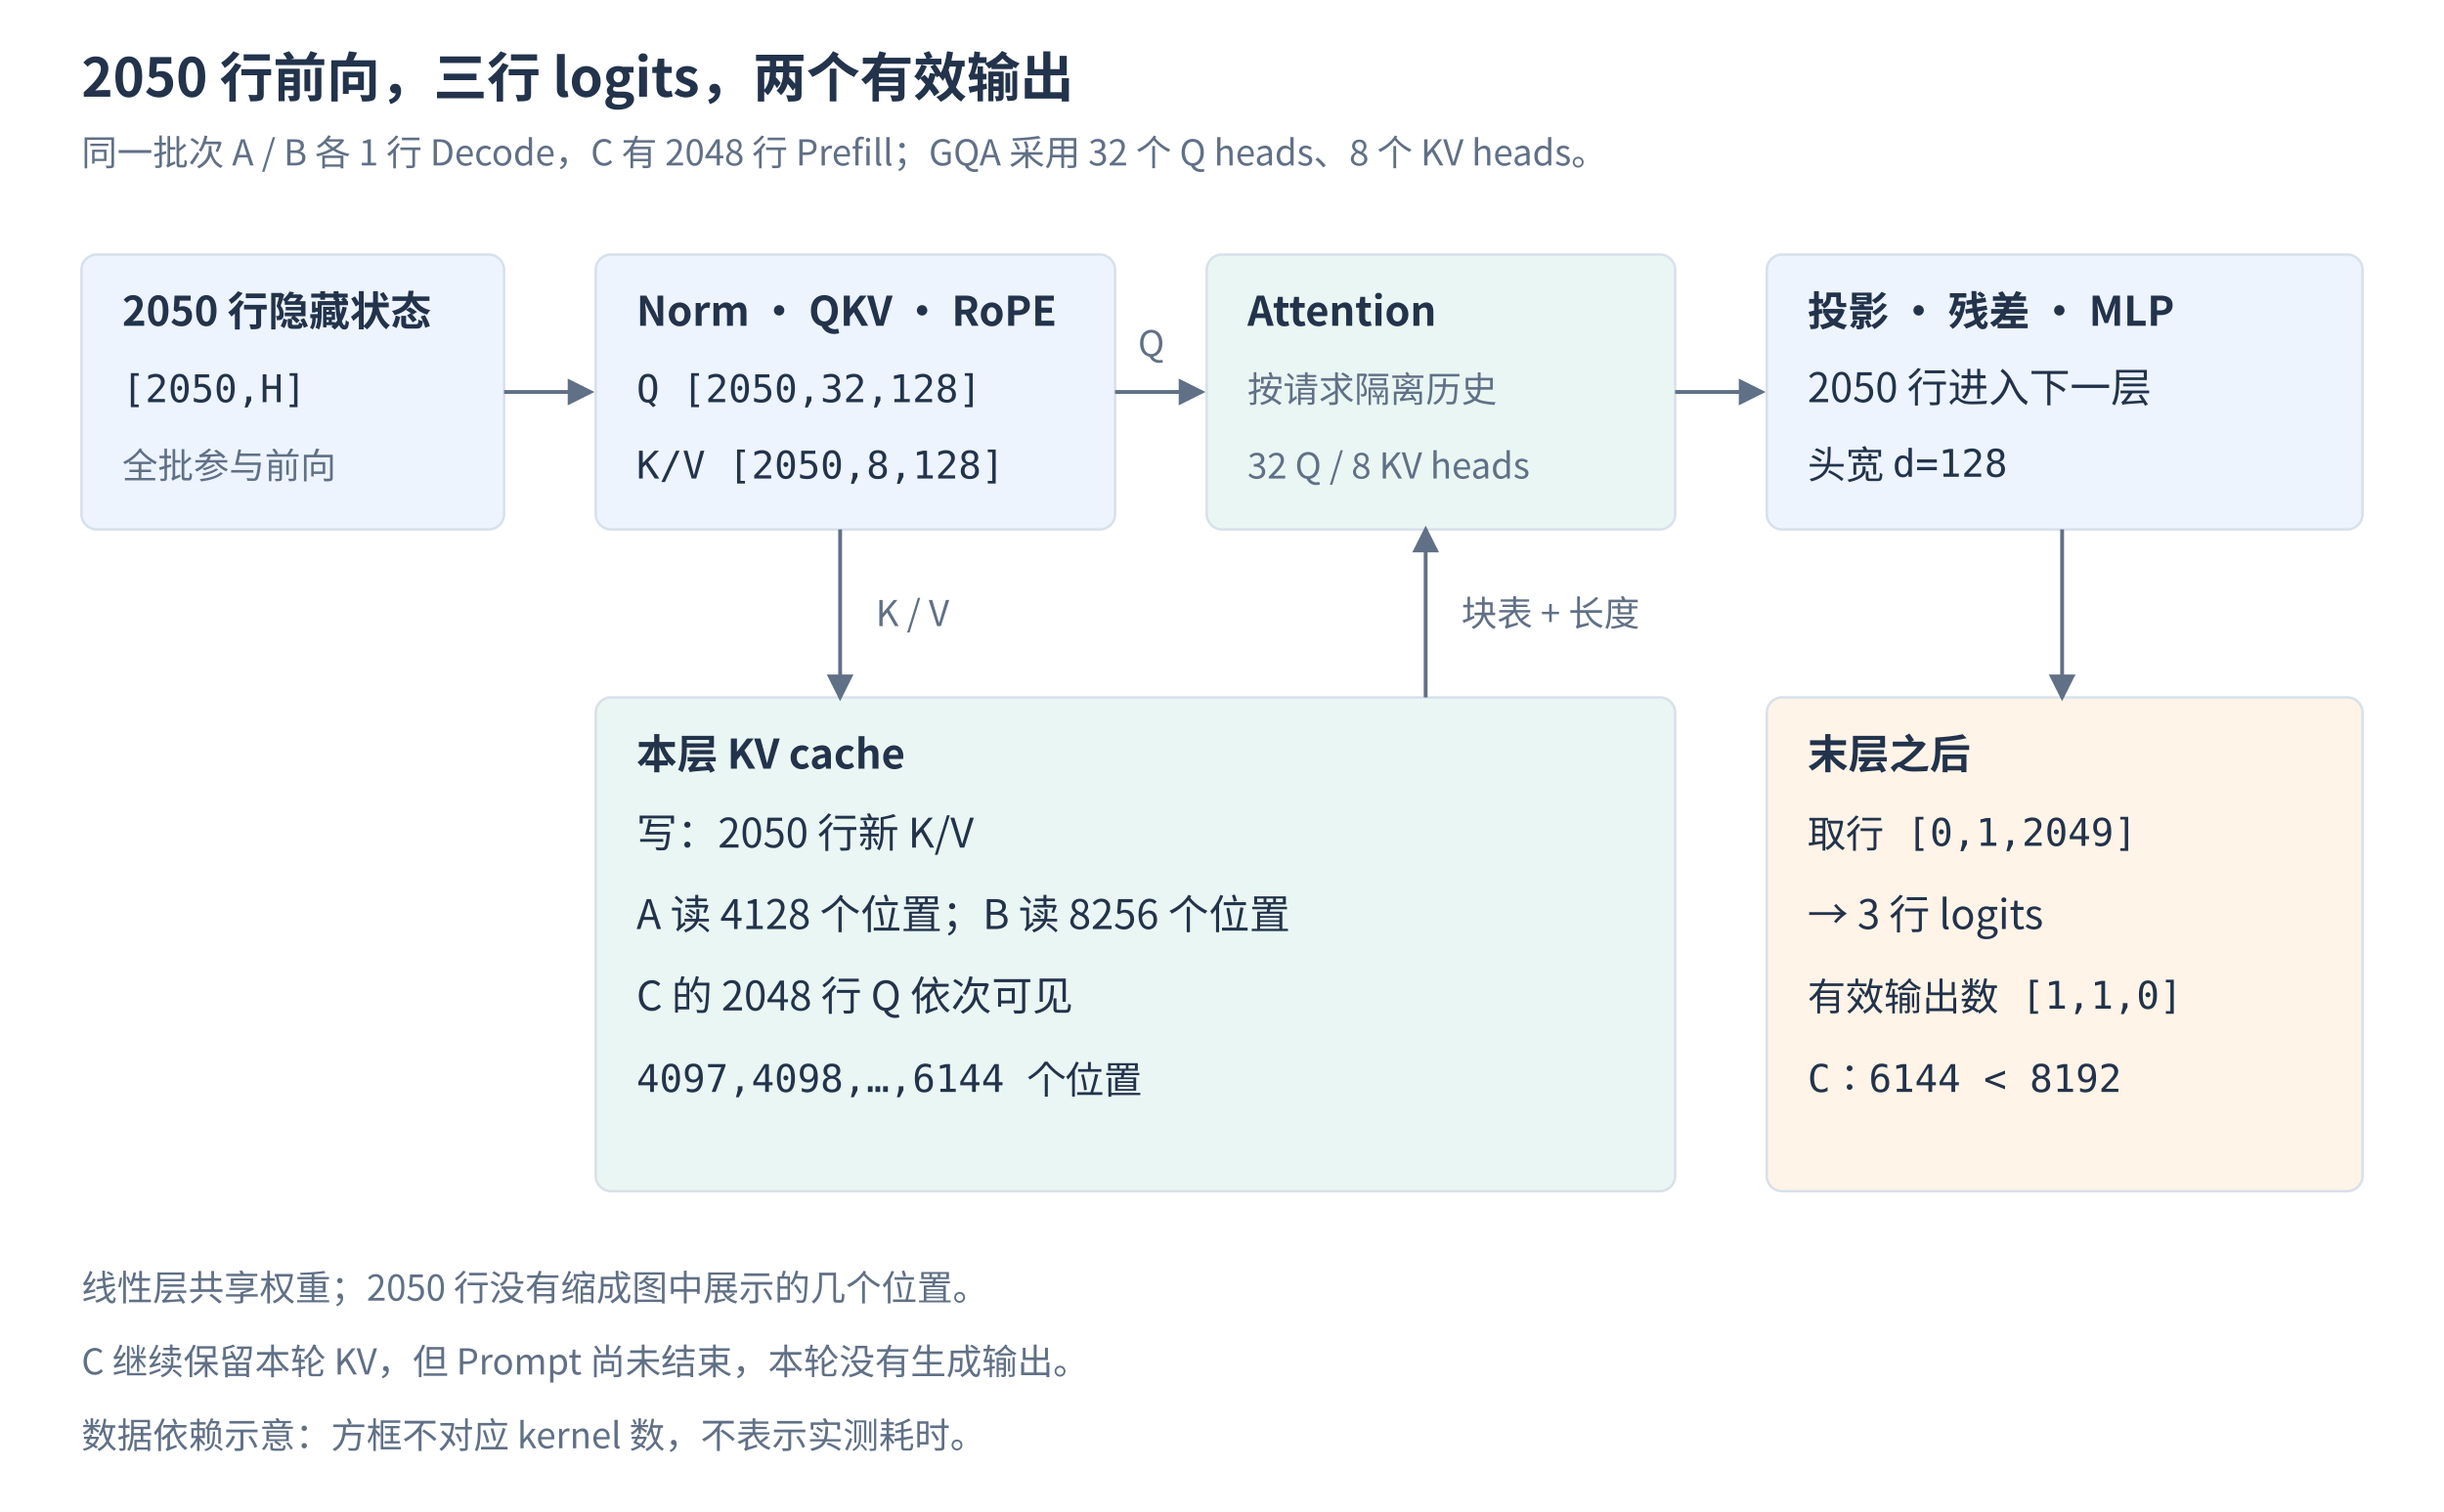
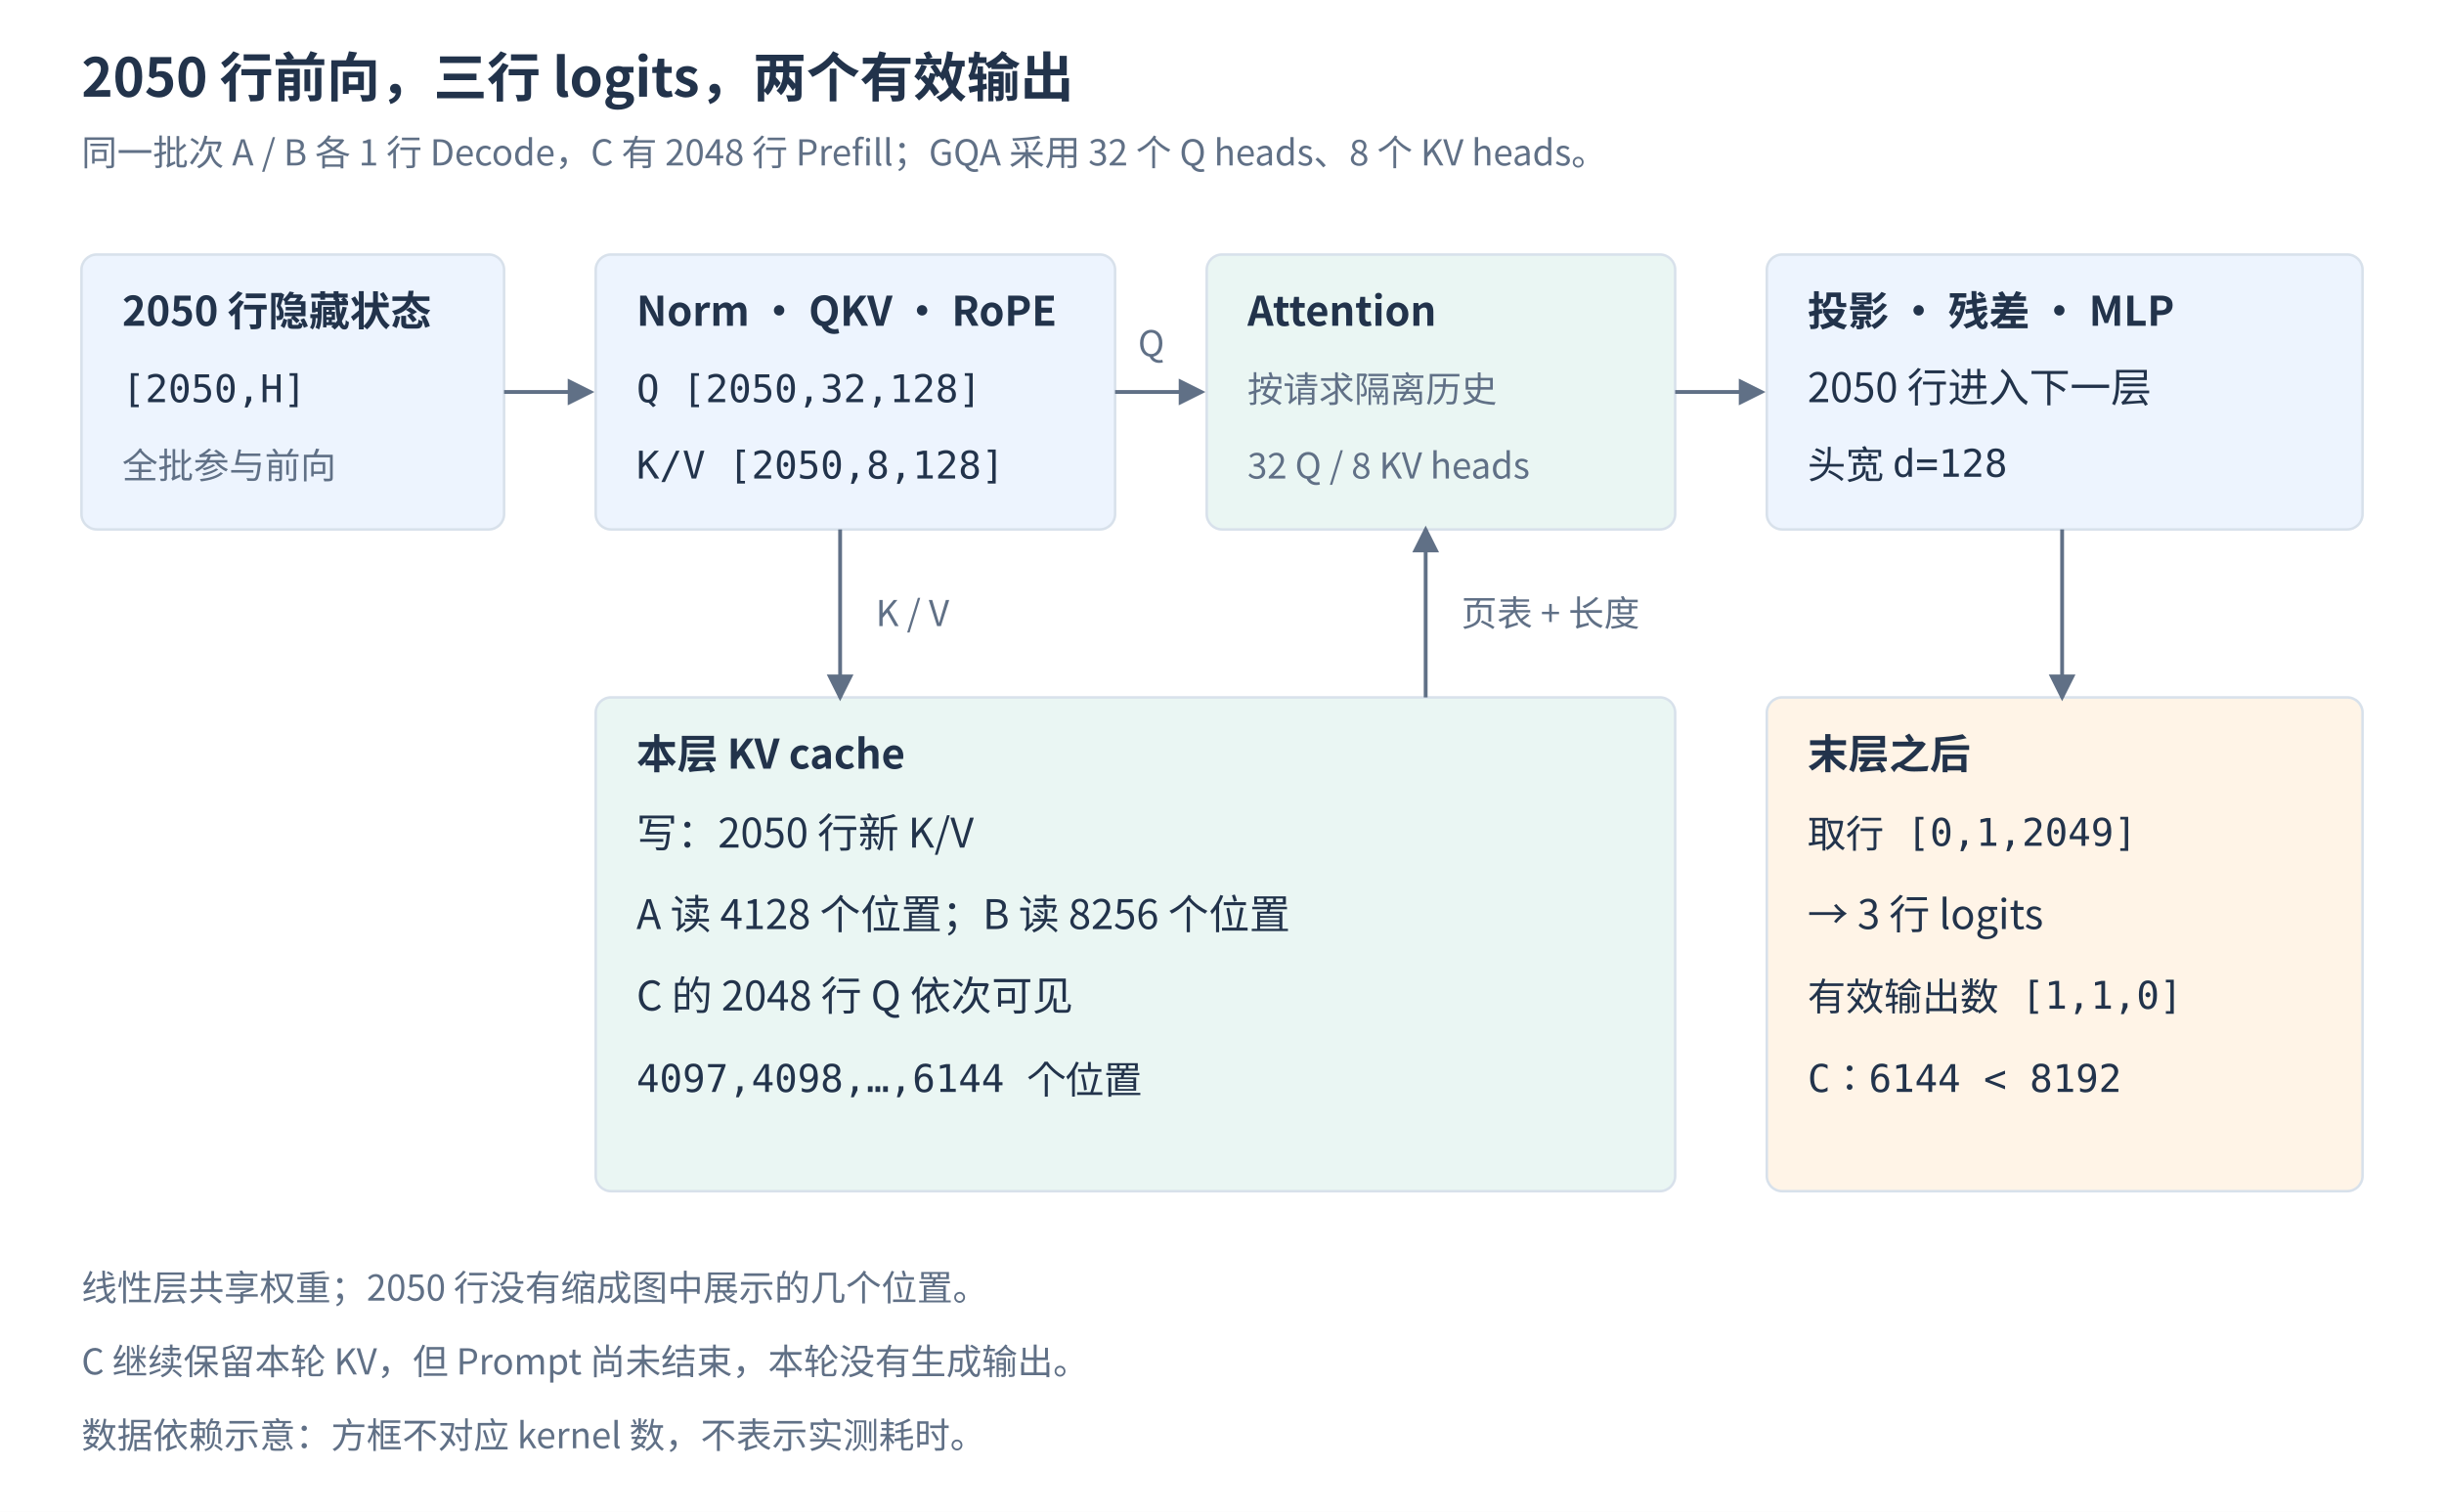
<svg xmlns="http://www.w3.org/2000/svg" width="960" height="594" viewBox="0 0 960 594" role="img" aria-labelledby="title desc">
  <defs>
    <marker id="arrow" markerWidth="7" markerHeight="7" refX="6" refY="3.5" orient="auto">
      <path d="M0 0 L7 3.5 L0 7" fill="#607086" />
    </marker>
    <style>text{font-family:"PingFang SC","Microsoft YaHei","Noto Sans CJK SC",sans-serif;fill:#22334b}.title{font-size:21px;font-weight:600}.head{font-size:16px;font-weight:600}.body{font-size:16px}.small{font-size:14px;fill:#607086}.mono{font-family:ui-monospace,"SFMono-Regular",Consolas,"PingFang SC",monospace;font-size:15px}</style>
  </defs>
  <rect width="960" height="594" fill="#fff" />
  <text x="32" y="38" class="title">2050 行前向，三行 logits，两个有效输出</text>
  <text x="32" y="65" class="small">同一批次 A / B 各 1 行 Decode，C 有 2048 行 Prefill；GQA 采用 32 个 Q heads、8 个 KV heads。</text>
  <rect x="32" y="100" width="166" height="108" rx="6" fill="#edf4fe" stroke="#d8e1eb" />
  <text x="48" y="128" class="head">2050 行隐藏状态</text>
  <text x="48" y="158" class="mono">[2050,H]</text>
  <text x="48" y="188" class="small">全批参与前向</text>
  <path d="M198 154 H232" fill="none" stroke="#607086" stroke-width="1.5" marker-end="url(#arrow)" />
  <rect x="234" y="100" width="204" height="108" rx="6" fill="#edf4fe" stroke="#d8e1eb" />
  <text x="250" y="128" class="head">Norm · QKV · RoPE</text>
  <text x="250" y="158" class="mono">Q [2050,32,128]</text>
  <text x="250" y="188" class="mono">K/V [2050,8,128]</text>
  <path d="M438 154 H472" fill="none" stroke="#607086" stroke-width="1.5" marker-end="url(#arrow)" />
  <text x="447" y="140" class="small">Q</text>
  <rect x="474" y="100" width="184" height="108" rx="6" fill="#eaf6f3" stroke="#d8e1eb" />
  <text x="490" y="128" class="head">Attention</text>
  <text x="490" y="158" class="small">按请求隔离历史</text>
  <text x="490" y="188" class="small">32 Q / 8 KV heads</text>
  <path d="M658 154 H692" fill="none" stroke="#607086" stroke-width="1.5" marker-end="url(#arrow)" />
  <rect x="694" y="100" width="234" height="108" rx="6" fill="#edf4fe" stroke="#d8e1eb" />
  <text x="710" y="128" class="head">投影 · 残差 · MLP</text>
  <text x="710" y="158" class="body">2050 行进入下一层</text>
  <text x="710" y="188" class="mono">头宽 d=128</text>
  <rect x="234" y="274" width="424" height="194" rx="6" fill="#eaf6f3" stroke="#d8e1eb" />
  <text x="250" y="302" class="head">本层 KV cache</text>
  <text x="250" y="333" class="body">写：2050 行新 K/V</text>
  <text x="250" y="365" class="body">A 读 4128 个位置；B 读 8256 个位置</text>
  <text x="250" y="397" class="body">C 的 2048 行 Q 依次可见</text>
  <text x="250" y="429" class="mono">4097,4098,…,6144 个位置</text>
  <path d="M330 208 V274" fill="none" stroke="#607086" stroke-width="1.5" marker-end="url(#arrow)" />
  <text x="344" y="246" class="small">K / V</text>
  <path d="M560 274 V208" fill="none" stroke="#607086" stroke-width="1.5" marker-end="url(#arrow)" />
-   <text x="574" y="246" class="small">块表 + 长度</text>
+   <text x="574" y="246" class="small">页表 + 长度</text>
  <rect x="694" y="274" width="234" height="194" rx="6" fill="#fff4e7" stroke="#d8e1eb" />
  <text x="710" y="302" class="head">末层之后</text>
  <text x="710" y="333" class="mono">取行 [0,1,2049]</text>
  <text x="710" y="365" class="body">→ 3 行 logits</text>
  <text x="710" y="397" class="mono">有效输出数 [1,1,0]</text>
  <text x="710" y="429" class="mono">C：6144 &lt; 8192</text>
  <path d="M810 208 V274" fill="none" stroke="#607086" stroke-width="1.5" marker-end="url(#arrow)" />
  <text x="32" y="511" class="small">线性层共享权重；2050 行没有缩成图中展示的几个位置。</text>
  <text x="32" y="540" class="small">C 继续保留本轮 KV，但 Prompt 尚未结束，本轮没有生成输出。</text>
  <text x="32" y="569" class="small">数据依赖示意：方框不对应 kernel 数，不表示实测耗时。</text>
</svg>
